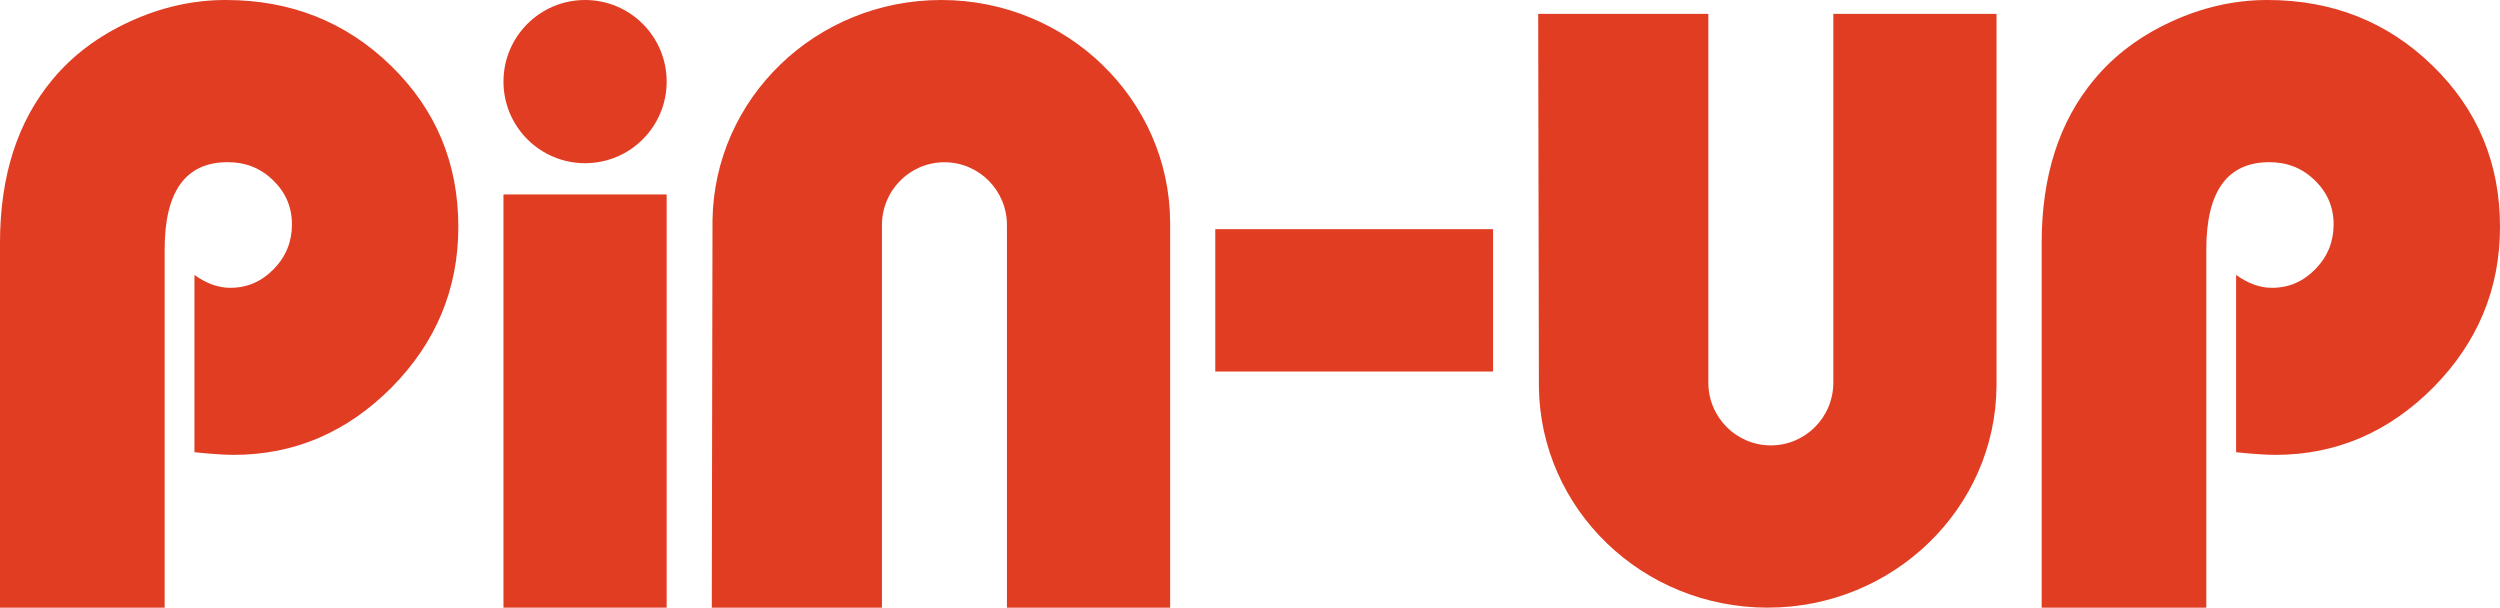
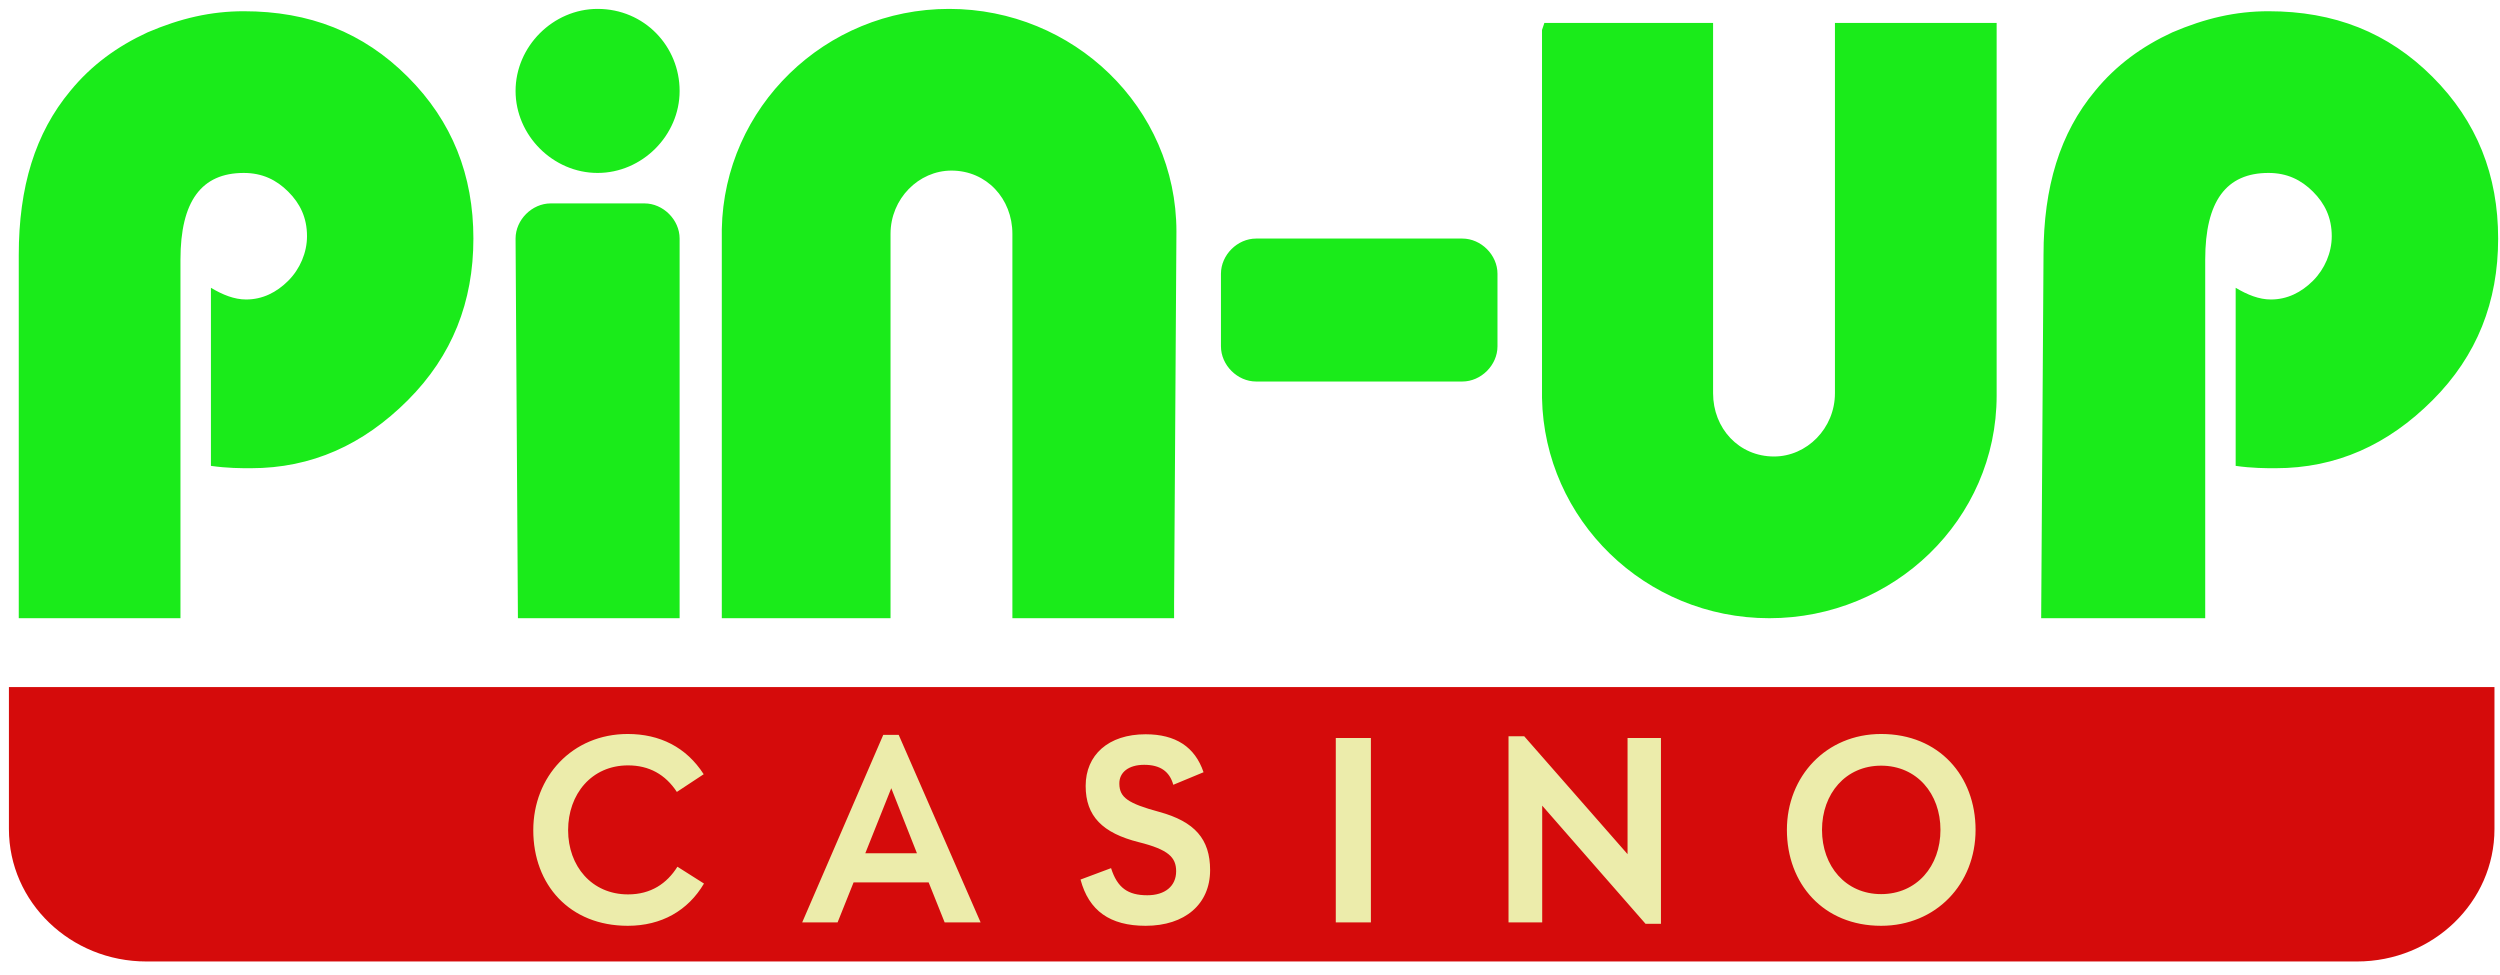
- <svg xmlns="http://www.w3.org/2000/svg" width="720" height="175" fill="none">
-   <path d="M145 56h47v119h-47V56zm205 10h80v41h-80V66z" fill="#E03D22" />
-   <circle cx="168.5" cy="23.5" r="23.5" fill="#E03D22" />
-   <path fill-rule="evenodd" clip-rule="evenodd" d="M337 63.95C336.799 28.596 307.265 0 271.1 0c-36.164 0-65.397 28.303-65.899 63.46L205.004 169H205v6h49V65.303h.006a19.863 19.863 0 0 1-.006-.49c0-9.988 8.059-18.086 18-18.086s18 8.098 18 18.087c0 .163-.002.326-.006.489H290V175h47V63.95zM0 175h47.415V71.864c0-16.738 6.028-25.157 18.183-25.157 5.124 0 9.443 1.704 13.06 5.212 3.616 3.508 5.424 7.717 5.424 12.729 0 4.911-1.707 9.22-5.223 12.83-3.516 3.607-7.635 5.412-12.558 5.412-3.466 0-6.853-1.256-10.301-3.697v51.048c4.866.506 8.635.758 11.306.758 17.48 0 32.648-6.514 45.507-19.444C125.571 98.625 132 83.19 132 65.349c0-18.342-6.429-33.777-19.388-46.406C99.653 6.314 83.781 0 64.996 0 55.553 0 46.31 2.105 37.37 6.214c-8.94 4.11-16.375 9.622-22.201 16.638C5.023 34.98 0 50.716 0 69.96V175zm588 0h47.416V71.864c0-16.738 6.027-25.157 18.182-25.157 5.123 0 9.443 1.704 13.06 5.212 3.616 3.508 5.424 7.717 5.424 12.729 0 4.911-1.708 9.22-5.224 12.83-3.516 3.607-7.634 5.412-12.557 5.412-3.466 0-6.853-1.256-10.301-3.697v51.048c4.866.506 8.635.758 11.306.758 17.479 0 32.648-6.514 45.507-19.444C713.571 98.625 720 83.19 720 65.349c0-18.342-6.429-33.777-19.388-46.406C687.653 6.314 671.781 0 652.995 0c-9.442 0-18.684 2.105-27.625 6.214-8.941 4.11-16.375 9.622-22.201 16.638C593.023 34.98 588 50.716 588 69.96V175zM443.004 6l.197 105.539C443.703 146.697 472.936 175 509.1 175c36.165 0 65.699-28.596 65.9-63.95V4h-47v105.697h-.006c.004.163.006.326.006.489 0 9.989-8.059 18.087-18 18.087s-18-8.098-18-18.087c0-.163.002-.326.006-.489H492V4h-49v2h.004zM443 0h49-49zm85 0h47-47z" fill="#E03D22" />
+ <svg xmlns="http://www.w3.org/2000/svg" width="254" height="99" fill="none">
+   <rect id="backgroundrect" width="100%" height="100%" x="0" y="0" fill="none" stroke="none" />
+   <g class="currentLayer" style="">
+     <path d="M69.05 9.238c0 4.524-3.81 8.333-8.334 8.333-4.524 0-8.334-3.81-8.334-8.333 0-4.524 3.81-8.334 8.334-8.334 4.762 0 8.333 3.81 8.333 8.334zm-16.668 15c0-1.905 1.667-3.572 3.572-3.572h9.524c1.904 0 3.571 1.667 3.571 3.572v38.571H52.62l-.238-38.571zm71.667 3.572c0-1.906 1.667-3.572 3.572-3.572h20.952c1.905 0 3.571 1.666 3.571 3.571v7.381c0 1.905-1.666 3.572-3.571 3.572h-20.952c-1.905 0-3.572-1.667-3.572-3.572v-7.38zm-4.524-4.287c0-12.619-10.476-22.619-23.095-22.619-12.619 0-22.857 10-23.095 22.381V62.81h17.143V23.762c0-3.572 2.857-6.43 6.19-6.43 3.572 0 6.191 2.858 6.191 6.43v39.047h16.428v-1.428l.238-37.858zM18.335 62.809H1.906V25.904c0-6.904 1.667-12.38 5.238-16.666 2.143-2.62 4.762-4.524 7.857-5.953 3.334-1.428 6.43-2.143 9.762-2.143 6.667 0 12.143 2.143 16.667 6.667 4.524 4.524 6.667 10 6.667 16.428 0 6.43-2.143 11.905-6.667 16.43-4.524 4.523-9.762 6.904-15.952 6.904-.953 0-2.381 0-4.048-.238V29.238c1.19.714 2.381 1.19 3.572 1.19 1.666 0 3.095-.714 4.285-1.905 1.19-1.19 1.905-2.857 1.905-4.523 0-1.905-.714-3.334-1.905-4.524-1.19-1.19-2.619-1.905-4.524-1.905-4.285 0-6.428 2.857-6.428 8.81v36.428zm189.048 0h16.666V26.38c0-5.952 2.143-8.81 6.429-8.81 1.905 0 3.333.715 4.524 1.906 1.19 1.19 1.904 2.619 1.904 4.524 0 1.666-.714 3.333-1.904 4.523-1.191 1.19-2.619 1.905-4.286 1.905-1.191 0-2.381-.476-3.572-1.19v18.095c1.667.238 3.096.238 4.048.238 6.191 0 11.429-2.381 15.952-6.905 4.524-4.524 6.667-10 6.667-16.428 0-6.429-2.143-11.905-6.667-16.429-4.523-4.524-10-6.667-16.666-6.667-3.334 0-6.429.715-9.762 2.143-3.095 1.429-5.714 3.334-7.857 5.953-3.572 4.285-5.238 9.762-5.238 16.666l-.238 36.905zm-50.715-22.381V3.048l.238-.715h17.143v37.619c0 3.571 2.619 6.428 6.191 6.428 3.333 0 6.19-2.857 6.19-6.428V2.332h16.429V40.19c0 12.62-10.477 22.62-23.096 22.62s-22.857-10-23.095-22.382z" fill="#1aeb1a" id="svg_1" class="" fill-opacity="1" />
+     <path d="M0.906,69.809 H253.438 v14.419 c0,7.432 -6.254,13.458 -13.969,13.458 H14.875 c-7.715,0 -13.969,-6.025 -13.969,-13.458 v-14.419 z" fill="#d50b0b" id="svg_2" class="" fill-opacity="1" />
+     <path d="M63.78 94.061c3.423 0 6.12-1.537 7.744-4.292l-2.697-1.71c-1.073 1.71-2.697 2.812-5.017 2.812-3.683 0-6.09-2.87-6.09-6.525 0-3.654 2.378-6.583 6.09-6.583 2.146 0 3.799.928 4.959 2.697l2.726-1.798c-1.77-2.755-4.466-4.089-7.714-4.089-5.655 0-9.6 4.35-9.6 9.773 0 5.54 3.684 9.715 9.6 9.715zm32.195-.348h3.654L91.306 74.66H89.74l-8.236 19.053H85.1l1.624-4.06h7.627l1.624 4.06zm-8.062-7.018l2.64-6.612 2.61 6.612h-5.25zm28.48 7.366c4.002 0 6.554-2.204 6.554-5.655 0-3.16-1.566-4.93-5.162-5.916-3.219-.87-4.031-1.479-4.06-2.842-.029-1.189.957-1.943 2.523-1.943 1.624 0 2.581.667 2.958 2.03l3.074-1.276c-.87-2.58-2.842-3.857-5.887-3.857-3.799 0-6.09 2.117-6.09 5.25 0 3.073 1.711 4.784 5.394 5.712 3.016.754 3.799 1.537 3.799 2.958 0 1.508-1.131 2.436-2.929 2.436-1.972 0-3.045-.754-3.683-2.755l-3.103 1.16c.841 3.161 2.987 4.698 6.612 4.698zm19.323-.348h3.567V74.98h-3.567v18.734zm29.643-18.733v11.802l-10.498-11.977h-1.595v18.908h3.422v-11.86l10.498 12.005h1.566V74.98h-3.393zm25.76 19.081c5.597 0 9.599-4.263 9.599-9.744 0-5.452-3.683-9.744-9.599-9.744-5.568 0-9.57 4.292-9.57 9.744 0 5.481 3.712 9.744 9.57 9.744zm0-3.219c-3.596 0-6.003-2.842-6.003-6.525 0-3.683 2.407-6.525 6.003-6.525 3.625 0 6.032 2.842 6.032 6.525 0 3.683-2.407 6.525-6.032 6.525z" fill="#ececab" id="svg_3" class="" fill-opacity="1" />
+     <path fill="#d50b0b" fill-opacity="1" stroke="none" stroke-opacity="1" stroke-width="1" stroke-dasharray="none" stroke-linejoin="miter" stroke-linecap="butt" stroke-dashoffset="" fill-rule="nonzero" opacity="1" marker-start="" marker-mid="" marker-end="" d="M35.366,76.86L111.209,90.343" id="svg_11" />
+     <path fill="#d50b0b" fill-opacity="1" stroke="none" stroke-opacity="1" stroke-width="1" stroke-dasharray="none" stroke-linejoin="miter" stroke-linecap="butt" stroke-dashoffset="" fill-rule="nonzero" opacity="1" marker-start="" marker-mid="" marker-end="" d="M107.838,82.478L161.771,86.972" id="svg_13" />
+   </g>
</svg>
